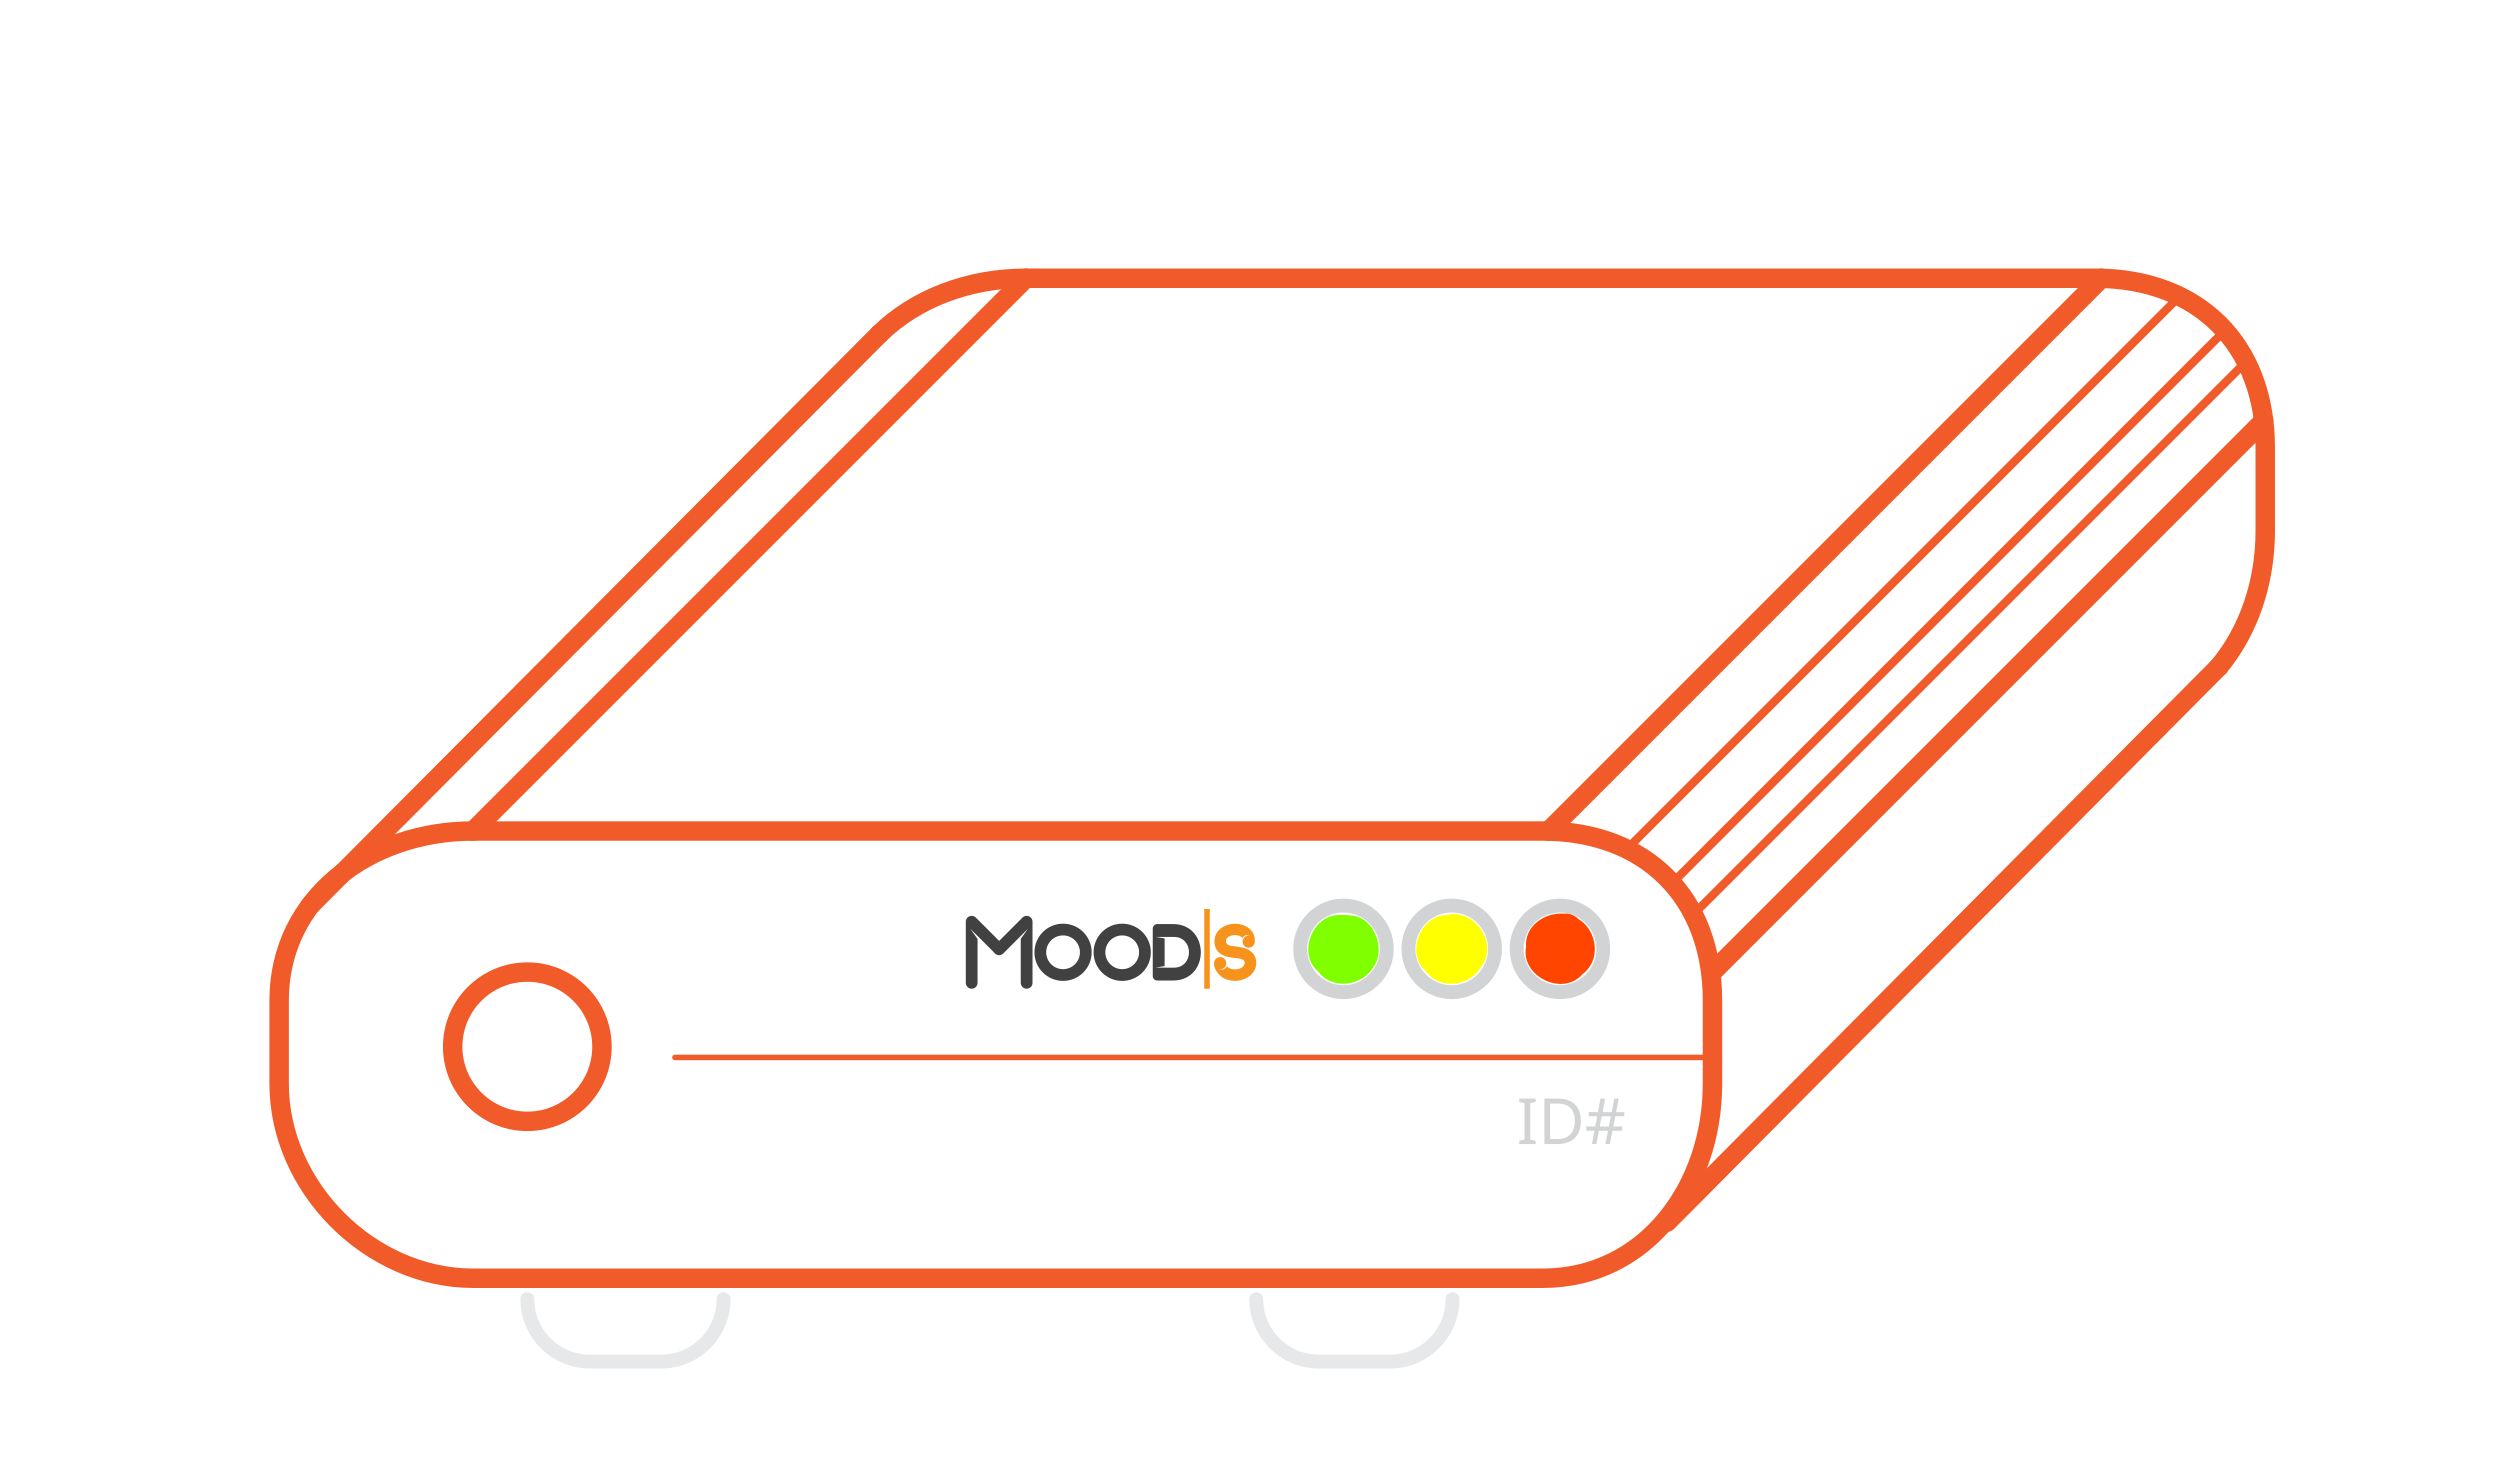
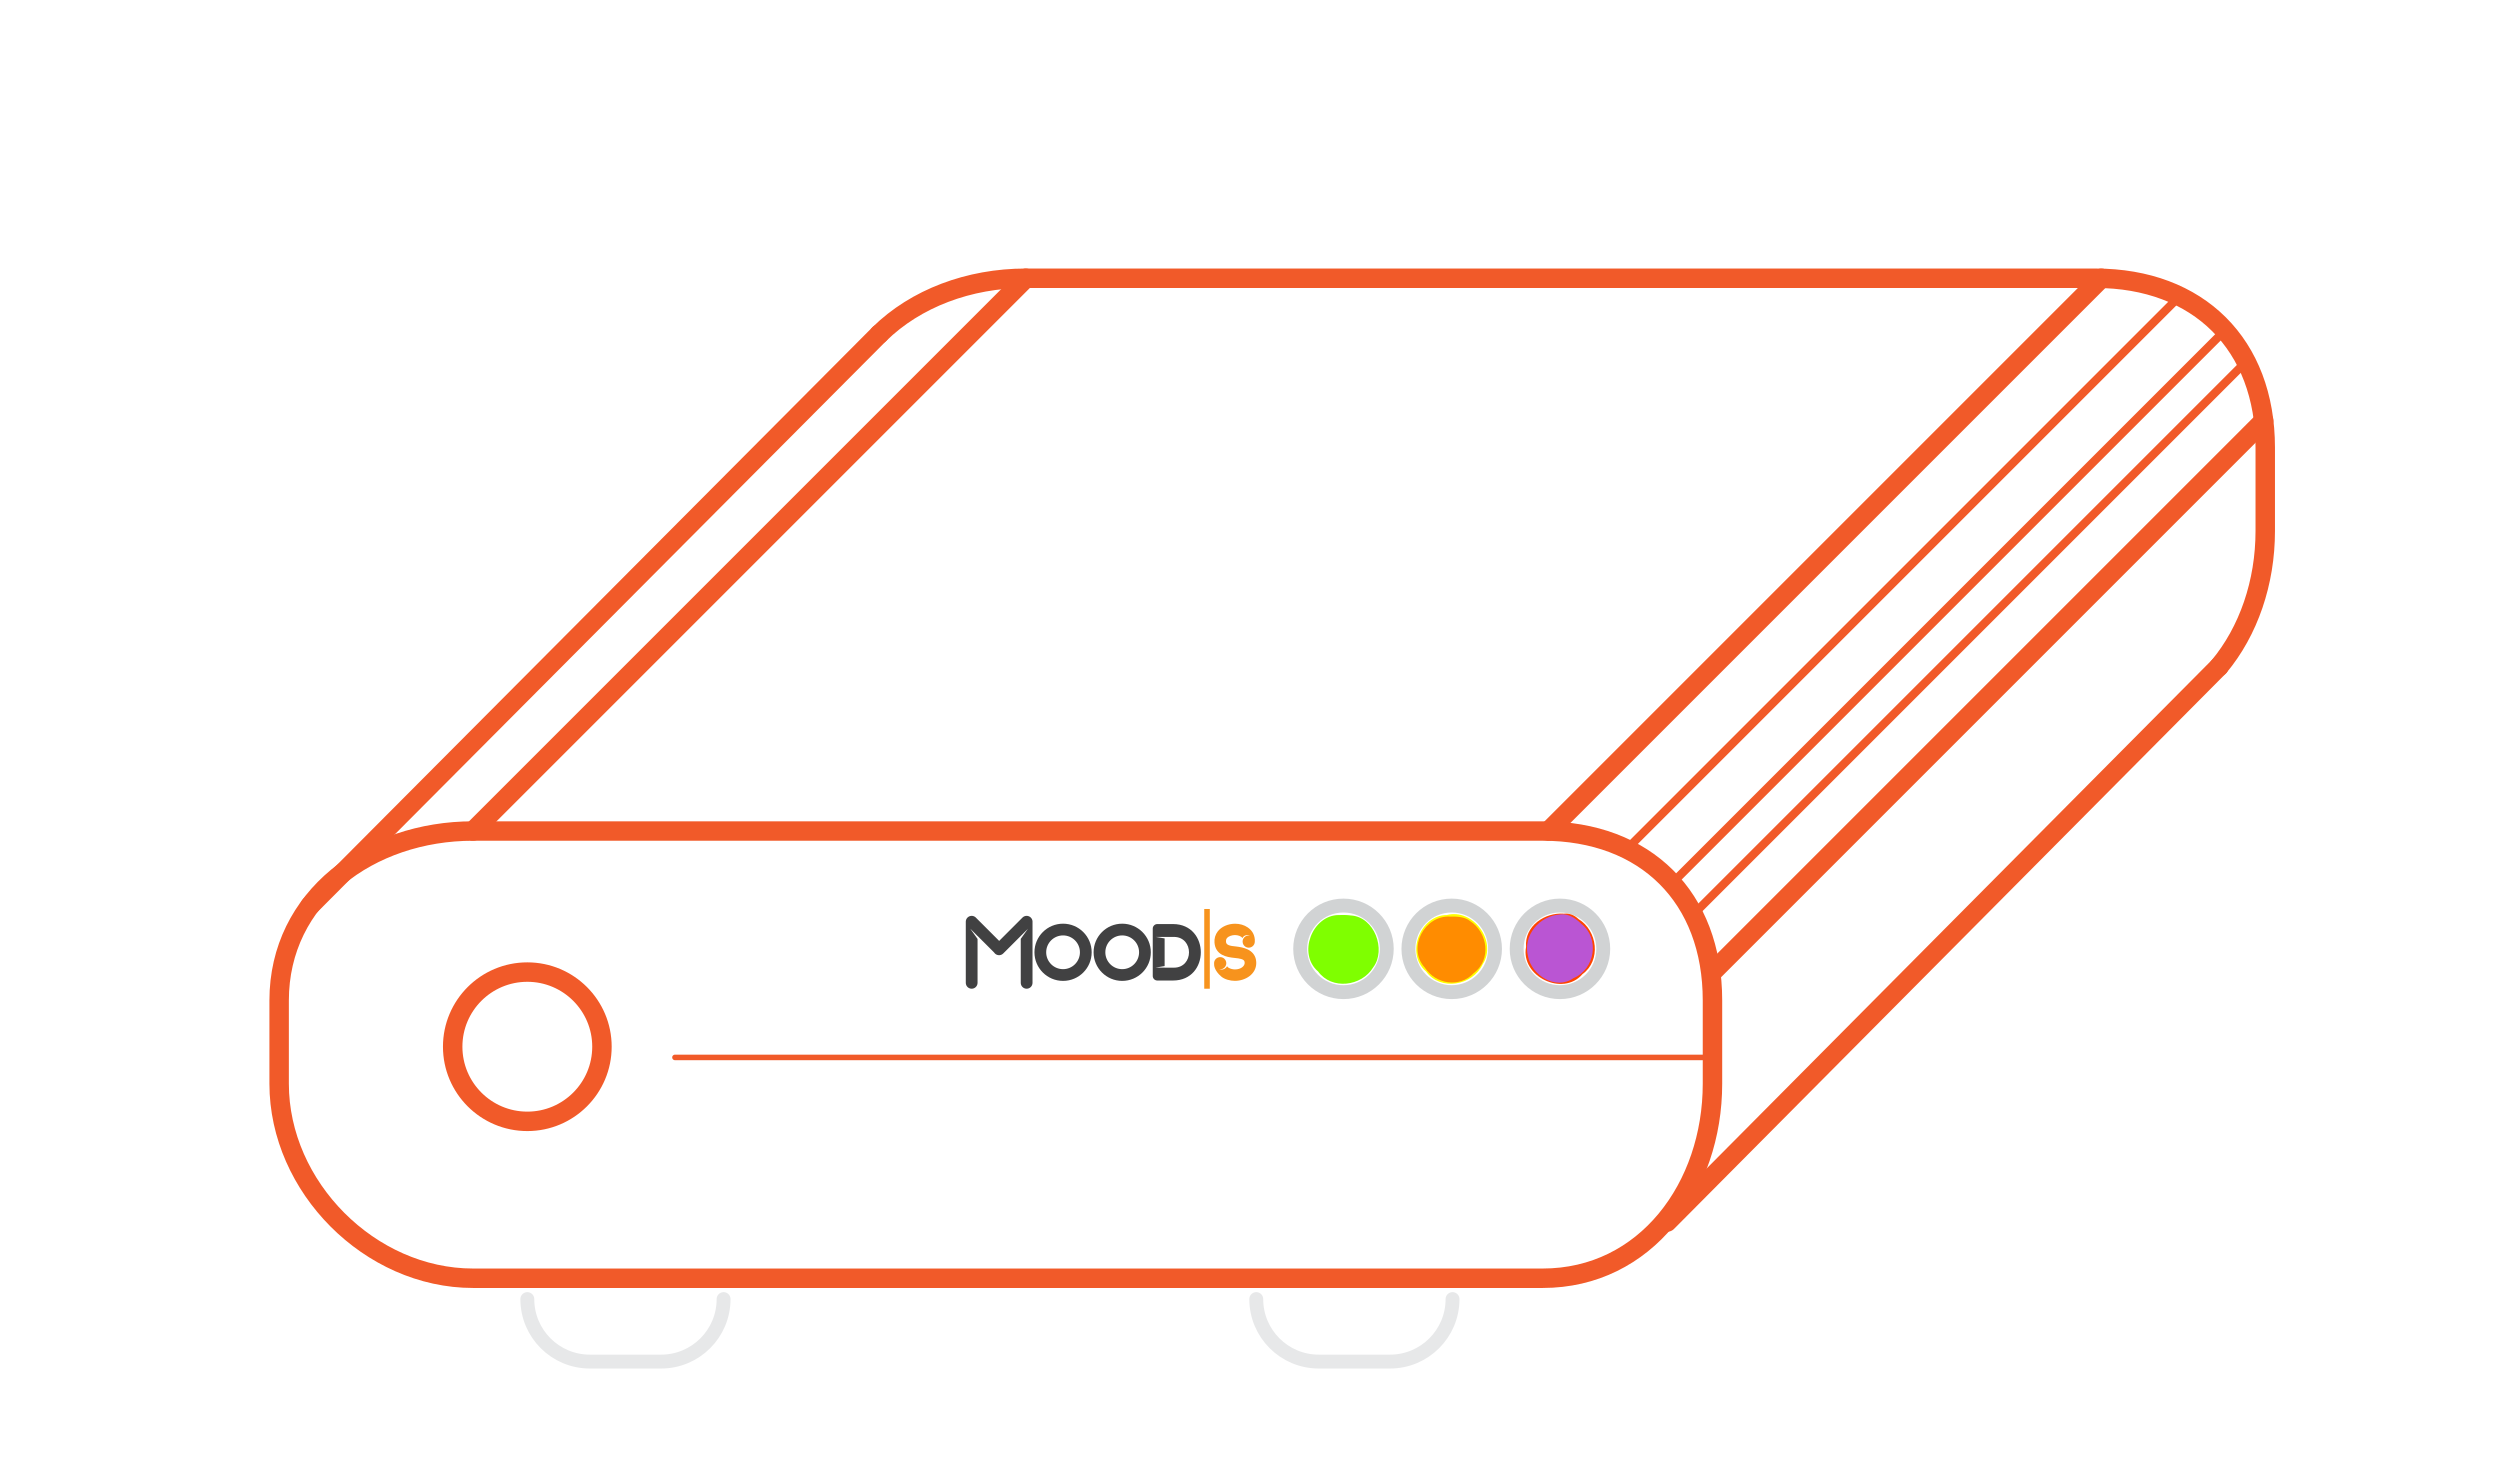
<svg xmlns="http://www.w3.org/2000/svg" version="1.1" id="svg2" xml:space="preserve" width="1200" height="700" viewBox="0 0 1200 700">
  <defs id="defs6">
    <clipPath clipPathUnits="userSpaceOnUse" id="clipPath94">
      <path d="M 0,1526 H 2048 V 0 H 0 Z" id="path92" />
    </clipPath>
    <clipPath clipPathUnits="userSpaceOnUse" id="clipPath194">
      <path d="M 0,1526 H 2048 V 0 H 0 Z" id="path192" />
    </clipPath>
  </defs>
  <g id="g10" transform="matrix(1.333333,0,0,-1.333333,-1496.978,1594.247)">
    <g id="g88" transform="translate(96.99153,32.33051)">
      <g id="g90" clip-path="url(#clipPath94)">
        <g id="g128" transform="translate(1408.444,814.4572)">
          <path d="m 0,0 c -3.355,0 -6.074,2.719 -6.074,6.073 0,3.355 2.719,6.073 6.074,6.073 3.354,0 6.073,-2.718 6.073,-6.073 C 6.073,2.719 3.354,0 0,0 m 0,16.372 c -5.689,0 -10.299,-4.611 -10.299,-10.299 0,-5.688 4.61,-10.299 10.299,-10.299 5.687,0 10.298,4.611 10.298,10.299 0,5.688 -4.611,10.299 -10.298,10.299" style="fill:#414142;fill-opacity:1;fill-rule:nonzero;stroke:none" id="path130" />
        </g>
        <g id="g132" transform="translate(1429.737,814.4572)">
          <path d="m 0,0 c -3.354,0 -6.073,2.719 -6.073,6.073 0,3.355 2.719,6.073 6.073,6.073 3.354,0 6.073,-2.718 6.073,-6.073 C 6.073,2.719 3.354,0 0,0 m 0,16.372 c -5.688,0 -10.299,-4.611 -10.299,-10.299 0,-5.688 4.611,-10.299 10.299,-10.299 5.688,0 10.299,4.611 10.299,10.299 0,5.688 -4.611,10.299 -10.299,10.299" style="fill:#414142;fill-opacity:1;fill-rule:nonzero;stroke:none" id="path134" />
        </g>
        <g id="g136" transform="translate(1448.35,814.9944)">
          <path d="m 0,0 h -3.342 v 0.028 h -3.262 l 3.262,0.549 v 9.95 l -3.262,0.549 h 6.029 l 0.001,-0.004 H 0 c 3.609,0 5.435,-2.785 5.435,-5.547 C 5.435,2.762 3.609,0 0,0 m -0.319,15.7 h -5.659 c -0.906,0 -1.641,-0.735 -1.641,-1.641 V -2.987 c 0,-0.906 0.735,-1.641 1.641,-1.641 h 5.659 c 6.659,0 10.003,5.06 10.003,10.15 0,5.089 -3.344,10.178 -10.003,10.178" style="fill:#414142;fill-opacity:1;fill-rule:nonzero;stroke:none" id="path138" />
        </g>
        <g id="g140" transform="translate(1397.446,831.6328)">
          <path d="m 0,0 c 0,0.014 -0.001,0.029 -0.003,0.043 -0.001,0.02 -0.002,0.04 -0.005,0.06 C -0.009,0.122 -0.012,0.141 -0.014,0.16 -0.016,0.175 -0.018,0.19 -0.02,0.205 -0.023,0.226 -0.026,0.246 -0.03,0.267 -0.032,0.281 -0.035,0.294 -0.037,0.307 -0.041,0.328 -0.046,0.348 -0.051,0.369 -0.054,0.382 -0.057,0.396 -0.06,0.408 -0.065,0.428 -0.071,0.448 -0.076,0.467 -0.08,0.481 -0.084,0.495 -0.088,0.509 -0.093,0.527 -0.099,0.544 -0.105,0.562 -0.11,0.578 -0.115,0.593 -0.121,0.608 -0.126,0.624 -0.132,0.64 -0.138,0.655 -0.145,0.672 -0.151,0.69 -0.159,0.707 -0.164,0.72 -0.17,0.733 -0.176,0.746 -0.184,0.765 -0.193,0.784 -0.201,0.803 -0.206,0.814 -0.212,0.824 -0.217,0.834 -0.228,0.855 -0.238,0.877 -0.25,0.897 -0.253,0.905 -0.258,0.913 -0.263,0.922 -0.275,0.944 -0.287,0.965 -0.301,0.987 -0.304,0.995 -0.309,1.001 -0.314,1.008 -0.327,1.03 -0.342,1.052 -0.356,1.075 -0.36,1.081 -0.365,1.086 -0.369,1.093 -0.384,1.115 -0.399,1.137 -0.416,1.159 -0.42,1.165 -0.425,1.17 -0.429,1.176 -0.445,1.197 -0.462,1.219 -0.479,1.24 -0.485,1.246 -0.49,1.252 -0.495,1.258 c -0.017,0.021 -0.033,0.04 -0.052,0.06 l -0.012,0.013 c -0.019,0.02 -0.038,0.041 -0.058,0.061 -0.021,0.021 -0.042,0.041 -0.064,0.061 -0.003,0.003 -0.006,0.006 -0.01,0.009 -0.02,0.019 -0.041,0.036 -0.061,0.053 C -0.758,1.52 -0.763,1.525 -0.769,1.53 -0.79,1.547 -0.812,1.565 -0.834,1.581 -0.839,1.585 -0.845,1.589 -0.85,1.593 -0.872,1.61 -0.895,1.626 -0.917,1.641 -0.923,1.645 -0.928,1.649 -0.934,1.652 -0.957,1.667 -0.979,1.682 -1.003,1.697 -1.008,1.701 -1.014,1.705 -1.021,1.708 -1.043,1.722 -1.067,1.735 -1.09,1.747 -1.096,1.751 -1.104,1.756 -1.111,1.76 -1.133,1.771 -1.155,1.782 -1.176,1.793 -1.186,1.798 -1.195,1.802 -1.205,1.807 -1.225,1.816 -1.245,1.826 -1.266,1.834 -1.277,1.84 -1.289,1.845 -1.301,1.85 -1.319,1.857 -1.338,1.865 -1.356,1.872 -1.371,1.877 -1.385,1.883 -1.399,1.888 -1.416,1.894 -1.432,1.9 -1.449,1.905 -1.466,1.91 -1.482,1.916 -1.499,1.921 -1.514,1.926 -1.53,1.93 -1.545,1.934 -1.563,1.939 -1.581,1.944 -1.6,1.948 -1.615,1.952 -1.629,1.955 -1.644,1.959 -1.663,1.963 -1.682,1.968 -1.701,1.972 -1.716,1.974 -1.732,1.977 -1.747,1.98 -1.766,1.983 -1.784,1.986 -1.802,1.989 -1.82,1.992 -1.839,1.994 -1.857,1.996 -1.872,1.998 -1.888,2 -1.905,2.002 c -0.025,0.002 -0.05,0.004 -0.074,0.006 -0.01,0 -0.02,10e-4 -0.029,10e-4 -0.071,0.004 -0.142,0.004 -0.213,0 -0.01,0 -0.02,-10e-4 -0.03,-0.002 C -2.275,2.006 -2.299,2.004 -2.324,2.002 -2.341,2 -2.357,1.998 -2.374,1.996 -2.391,1.994 -2.409,1.992 -2.426,1.989 -2.445,1.986 -2.464,1.982 -2.483,1.979 -2.498,1.977 -2.513,1.974 -2.527,1.972 -2.547,1.968 -2.567,1.963 -2.587,1.958 -2.601,1.955 -2.615,1.952 -2.628,1.949 -2.648,1.944 -2.667,1.939 -2.686,1.933 -2.7,1.929 -2.715,1.926 -2.729,1.921 -2.746,1.916 -2.764,1.91 -2.782,1.904 -2.797,1.898 -2.813,1.894 -2.828,1.889 -2.844,1.882 -2.859,1.877 -2.875,1.871 -2.892,1.864 -2.909,1.857 -2.926,1.851 -2.94,1.845 -2.953,1.839 -2.966,1.833 -2.985,1.825 -3.004,1.816 -3.022,1.807 -3.034,1.802 -3.045,1.796 -3.056,1.791 -3.075,1.781 -3.096,1.771 -3.116,1.761 -3.126,1.756 -3.135,1.75 -3.144,1.745 -3.165,1.733 -3.186,1.721 -3.206,1.709 -3.215,1.704 -3.222,1.699 -3.231,1.693 -3.252,1.68 -3.272,1.667 -3.293,1.654 -3.302,1.648 -3.31,1.642 -3.318,1.637 -3.338,1.623 -3.358,1.609 -3.377,1.594 -3.386,1.587 -3.396,1.58 -3.405,1.573 -3.422,1.559 -3.441,1.546 -3.458,1.531 -3.47,1.521 -3.482,1.511 -3.493,1.501 -3.508,1.488 -3.522,1.477 -3.536,1.464 -3.559,1.443 -3.581,1.421 -3.602,1.401 -3.606,1.397 -3.609,1.395 -3.612,1.392 l -8.396,-8.397 -8.396,8.397 c -0.012,0.011 -0.023,0.022 -0.035,0.033 -0.013,0.012 -0.026,0.026 -0.04,0.038 -0.016,0.015 -0.033,0.029 -0.05,0.043 -0.01,0.008 -0.018,0.017 -0.028,0.025 -0.019,0.015 -0.038,0.03 -0.057,0.044 -0.008,0.006 -0.016,0.013 -0.024,0.019 -0.02,0.015 -0.041,0.029 -0.062,0.044 -0.007,0.005 -0.015,0.01 -0.022,0.015 -0.021,0.014 -0.042,0.028 -0.063,0.041 -0.008,0.005 -0.017,0.01 -0.025,0.015 -0.02,0.012 -0.041,0.024 -0.062,0.036 -0.009,0.005 -0.018,0.011 -0.029,0.016 -0.019,0.01 -0.039,0.02 -0.058,0.03 -0.013,0.005 -0.023,0.011 -0.035,0.017 -0.018,0.008 -0.037,0.016 -0.055,0.024 -0.013,0.007 -0.027,0.013 -0.041,0.019 -0.016,0.006 -0.033,0.013 -0.05,0.019 -0.016,0.006 -0.032,0.012 -0.048,0.019 -0.015,0.005 -0.029,0.009 -0.044,0.014 -0.019,0.007 -0.038,0.013 -0.056,0.018 -0.014,0.005 -0.026,0.008 -0.039,0.012 -0.021,0.005 -0.041,0.011 -0.061,0.016 -0.012,0.003 -0.025,0.006 -0.038,0.009 -0.021,0.005 -0.042,0.01 -0.064,0.014 -0.012,0.002 -0.025,0.004 -0.038,0.006 -0.021,0.004 -0.042,0.008 -0.063,0.011 -0.015,0.002 -0.029,0.004 -0.044,0.005 -0.019,0.003 -0.038,0.006 -0.058,0.008 -0.02,0.002 -0.039,0.002 -0.059,0.004 -0.015,0.002 -0.029,0.002 -0.045,0.003 -0.07,0.004 -0.14,0.004 -0.21,0 C -22.021,2.008 -22.036,2.008 -22.052,2.006 -22.071,2.004 -22.091,2.004 -22.11,2.002 -22.129,2 -22.149,1.997 -22.168,1.994 -22.183,1.993 -22.198,1.991 -22.212,1.989 -22.233,1.986 -22.255,1.982 -22.276,1.978 -22.289,1.976 -22.301,1.974 -22.313,1.972 -22.335,1.968 -22.356,1.963 -22.378,1.958 -22.39,1.955 -22.403,1.952 -22.415,1.949 -22.435,1.944 -22.455,1.938 -22.476,1.933 -22.489,1.929 -22.502,1.926 -22.515,1.921 -22.534,1.916 -22.552,1.91 -22.571,1.903 -22.585,1.898 -22.6,1.894 -22.615,1.889 -22.631,1.882 -22.648,1.876 -22.664,1.87 -22.68,1.864 -22.696,1.857 -22.713,1.851 -22.727,1.845 -22.741,1.839 -22.755,1.832 -22.773,1.824 -22.791,1.816 -22.809,1.808 -22.82,1.802 -22.832,1.796 -22.844,1.791 c -0.02,-0.01 -0.04,-0.02 -0.059,-0.03 -0.009,-0.005 -0.019,-0.011 -0.029,-0.016 -0.02,-0.012 -0.041,-0.024 -0.061,-0.036 -0.008,-0.005 -0.017,-0.01 -0.024,-0.015 -0.022,-0.013 -0.043,-0.027 -0.064,-0.041 -0.008,-0.005 -0.015,-0.01 -0.023,-0.015 -0.02,-0.015 -0.04,-0.029 -0.061,-0.044 -0.008,-0.006 -0.016,-0.013 -0.024,-0.019 -0.019,-0.014 -0.038,-0.029 -0.057,-0.044 -0.009,-0.008 -0.018,-0.017 -0.028,-0.025 -0.017,-0.014 -0.033,-0.028 -0.051,-0.043 -0.012,-0.012 -0.026,-0.026 -0.039,-0.038 -0.012,-0.011 -0.024,-0.022 -0.034,-0.033 -0.013,-0.012 -0.023,-0.024 -0.034,-0.035 -0.012,-0.013 -0.025,-0.026 -0.038,-0.04 -0.015,-0.016 -0.029,-0.033 -0.043,-0.05 -0.009,-0.01 -0.017,-0.018 -0.025,-0.028 -0.015,-0.019 -0.03,-0.038 -0.044,-0.057 -0.006,-0.008 -0.013,-0.016 -0.019,-0.024 -0.015,-0.021 -0.029,-0.041 -0.043,-0.061 -0.006,-0.008 -0.011,-0.015 -0.016,-0.023 -0.015,-0.021 -0.027,-0.042 -0.041,-0.063 -0.004,-0.008 -0.01,-0.016 -0.015,-0.025 -0.012,-0.02 -0.024,-0.041 -0.035,-0.062 -0.006,-0.009 -0.011,-0.019 -0.017,-0.028 -0.01,-0.019 -0.02,-0.04 -0.029,-0.059 C -23.803,0.825 -23.809,0.814 -23.815,0.802 -23.823,0.784 -23.831,0.766 -23.839,0.748 -23.845,0.734 -23.852,0.72 -23.858,0.706 -23.865,0.69 -23.871,0.674 -23.877,0.657 -23.883,0.641 -23.89,0.624 -23.895,0.608 -23.9,0.593 -23.905,0.579 -23.91,0.565 c -0.006,-0.019 -0.013,-0.038 -0.018,-0.057 -0.004,-0.013 -0.008,-0.026 -0.011,-0.039 -0.006,-0.02 -0.012,-0.041 -0.017,-0.062 -0.003,-0.011 -0.005,-0.024 -0.008,-0.035 -0.005,-0.022 -0.01,-0.044 -0.014,-0.066 -0.003,-0.012 -0.005,-0.024 -0.007,-0.036 -0.004,-0.022 -0.008,-0.044 -0.011,-0.065 -0.003,-0.014 -0.003,-0.028 -0.005,-0.041 -0.003,-0.021 -0.006,-0.041 -0.008,-0.062 -0.002,-0.018 -0.003,-0.036 -0.004,-0.054 -10e-4,-0.016 -0.003,-0.032 -0.003,-0.049 -0.002,-0.034 -0.003,-0.069 -0.003,-0.104 v -21.994 c 0,-1.17 0.948,-2.118 2.117,-2.118 1.17,0 2.118,0.948 2.118,2.118 v 15.798 l -2.627,3.691 2.627,-2.627 v 0.019 l 5.968,-5.968 c 0.079,-0.122 0.172,-0.236 0.278,-0.343 0.828,-0.827 2.168,-0.827 2.995,0 l 0.835,0.835 5.476,5.476 2.608,2.608 -2.608,-3.663 v -15.826 c 0,-1.17 0.949,-2.118 2.117,-2.118 1.17,0 2.118,0.948 2.118,2.118 V -0.106 C 0.003,-0.071 0.002,-0.035 0,0" style="fill:#414142;fill-opacity:1;fill-rule:nonzero;stroke:none" id="path142" />
        </g>
        <g id="g144" transform="translate(1460.27,836.119)">
          <path d="M 0,0 V -28.703" style="fill:none;stroke:#f7931d;stroke-width:2;stroke-linecap:butt;stroke-linejoin:miter;stroke-miterlimit:10;stroke-dasharray:none;stroke-opacity:1" id="path146" />
        </g>
        <g id="g148" transform="translate(1477.849,818.0535)">
          <path d="M 0,0 -0.003,0.014 -0.006,0.027 C -0.38,1.579 -1.369,2.751 -2.944,3.51 -4.272,4.15 -5.795,4.404 -7.108,4.568 L -7.119,4.57 H -7.13 c -1.04,0.097 -1.955,0.2 -2.635,0.478 -0.65,0.265 -0.945,0.63 -0.986,1.223 l -0.001,0.004 V 6.28 c -0.029,0.35 0,0.851 0.308,1.247 0.633,0.814 1.893,1.127 2.86,1.147 0.022,0 0.046,0 0.072,0 1.082,0 2.179,-0.364 2.691,-1.073 0.318,0.716 1.033,1.092 1.837,1.092 0.306,0 0.592,-0.076 0.845,-0.208 -0.14,0.029 -0.285,0.044 -0.434,0.044 -1.212,0 -2.196,-0.984 -2.196,-2.196 0,-0.18 0.024,-0.354 0.066,-0.521 0,-0.005 0.002,-0.01 0.003,-0.015 0.24,-0.954 1.1,-1.661 2.127,-1.661 1.173,0 2.129,0.92 2.191,2.077 0.034,0.292 0.035,0.598 0.007,0.902 -0.186,2.002 -1.142,3.349 -2.586,4.339 -1.228,0.843 -2.829,1.306 -4.504,1.306 -2.541,0 -4.938,-1.063 -6.256,-2.774 C -14.6,8.843 -15.014,7.4 -14.888,5.919 h 0.003 c 0.158,-1.978 1.069,-3.434 2.71,-4.329 1.367,-0.744 3.011,-0.994 4.585,-1.153 1.733,-0.173 3.305,-0.403 3.507,-1.298 0.042,-0.187 0.063,-0.352 0.063,-0.487 0,-1.128 -1.338,-2.345 -3.498,-2.345 -0.785,0 -1.627,0.217 -2.253,0.579 -0.203,0.117 -0.403,0.311 -0.588,0.567 -0.389,-0.727 -1.156,-1.221 -2.038,-1.221 -0.284,0 -0.555,0.054 -0.806,0.148 0.118,-0.02 0.239,-0.033 0.362,-0.033 1.043,0 1.914,0.728 2.138,1.702 v 0 c 0.018,0.077 0.032,0.155 0.042,0.234 0,0.004 10e-4,0.008 10e-4,0.008 0.01,0.085 0.015,0.168 0.015,0.252 0,1.213 -0.983,2.197 -2.196,2.197 -0.063,0 -0.126,-0.005 -0.189,-0.01 -0.058,-0.006 -0.117,-0.013 -0.173,-0.023 v 0 c -1.04,-0.173 -1.833,-1.075 -1.833,-2.164 0,-0.045 0.003,-0.09 0.006,-0.134 -0.046,-0.636 0.076,-2.481 2.541,-4.63 1.213,-1.058 3.28,-1.585 4.943,-1.585 3.781,0 7.694,2.405 7.694,6.431 C 0.148,-0.972 0.094,-0.47 0,0" style="fill:#f7931d;fill-opacity:1;fill-rule:nonzero;stroke:none" id="path150" />
        </g>
        <g id="g152" transform="translate(1242.445,786.5461)">
          <path d="m 0,0 c 0,-14.842 -12.039,-26.878 -26.858,-26.878 -14.849,0 -26.878,12.036 -26.878,26.878 0,14.842 12.029,26.86 26.878,26.86 C -12.039,26.86 0,14.842 0,0 Z" style="fill:none;stroke:#f15a29;stroke-width:7;stroke-linecap:round;stroke-linejoin:round;stroke-miterlimit:10;stroke-dasharray:none;stroke-opacity:1" id="path154" />
        </g>
        <g id="g156" transform="translate(1286.233,695.685)">
          <path d="m 0,0 v 0 c 0,-12.426 -10.074,-22.5 -22.5,-22.5 h -25.656 c -12.427,0 -22.5,10.074 -22.5,22.5" style="fill:none;stroke:#e7e8e9;stroke-width:5;stroke-linecap:round;stroke-linejoin:round;stroke-miterlimit:10;stroke-dasharray:none;stroke-opacity:1" id="path158" />
        </g>
        <g id="g160" transform="translate(1548.653,695.685)">
          <path d="m 0,0 v 0 c 0,-12.426 -10.073,-22.5 -22.5,-22.5 h -25.656 c -12.427,0 -22.5,10.074 -22.5,22.5" style="fill:none;stroke:#e7e8e9;stroke-width:5;stroke-linecap:round;stroke-linejoin:round;stroke-miterlimit:10;stroke-dasharray:none;stroke-opacity:1" id="path162" />
        </g>
        <g id="g164" transform="translate(1524.98,821.7666)">
          <path d="m 0,0 c 0,-8.599 -6.972,-15.586 -15.596,-15.586 -8.615,0 -15.578,6.987 -15.578,15.586 0,8.619 6.963,15.587 15.578,15.587 C -6.972,15.587 0,8.619 0,0 Z" style="fill:none;stroke:#d1d3d4;stroke-width:5;stroke-linecap:butt;stroke-linejoin:miter;stroke-miterlimit:10;stroke-dasharray:none;stroke-opacity:1" id="path166" />
        </g>
        <g id="g168" transform="translate(1563.946,821.7666)">
          <path d="m 0,0 c 0,-8.599 -6.972,-15.586 -15.596,-15.586 -8.614,0 -15.578,6.987 -15.578,15.586 0,8.619 6.964,15.587 15.578,15.587 C -6.972,15.587 0,8.619 0,0 Z" style="fill:none;stroke:#d1d3d4;stroke-width:5;stroke-linecap:butt;stroke-linejoin:miter;stroke-miterlimit:10;stroke-dasharray:none;stroke-opacity:1" id="path170" />
        </g>
        <g id="g172" transform="translate(1602.912,821.7666)">
          <path d="m 0,0 c 0,-8.599 -6.972,-15.586 -15.596,-15.586 -8.615,0 -15.578,6.987 -15.578,15.586 0,8.619 6.963,15.587 15.578,15.587 C -6.972,15.587 0,8.619 0,0 Z" style="fill:none;stroke:#d1d3d4;stroke-width:5;stroke-linecap:butt;stroke-linejoin:miter;stroke-miterlimit:10;stroke-dasharray:none;stroke-opacity:1" id="path174" />
        </g>
        <g id="g176" transform="translate(1642.233,773.1912)">
          <path d="M 0,0 C 0,-37.141 -24.02,-70.006 -61.13,-70.006 H -446.193 C -483.303,-70.006 -516,-37.141 -516,0 v 30.004 c 0,37.14 32.697,60.99 69.807,60.99 H -61.13 C -24.02,90.994 0,67.144 0,30.004 Z" style="fill:none;stroke:#f15a29;stroke-width:7;stroke-linecap:round;stroke-linejoin:round;stroke-miterlimit:10;stroke-dasharray:none;stroke-opacity:1" id="path178" />
        </g>
        <g id="g180" transform="translate(1268.733,782.685)">
          <path d="M 0,0 H 370" style="fill:none;stroke:#f15a29;stroke-width:2;stroke-linecap:round;stroke-linejoin:round;stroke-miterlimit:10;stroke-dasharray:none;stroke-opacity:1" id="path182" />
        </g>
      </g>
    </g>
-     <text transform="scale(1,-1)" style="font-variant:normal;font-weight:normal;font-stretch:normal;font-size:22.929px;font-family:MeganoOT-Regular;-inkscape-font-specification:MeganoOT-Regular;writing-mode:lr-tb;fill:#d1d3d4;fill-opacity:1;fill-rule:nonzero;stroke:none" id="text186" x="1668.73" y="-783.824">
-       <tspan x="1668.73 1675.127 1690.994" y="-783.824" id="tspan184">ID#</tspan>
-     </text>
    <g id="g188" transform="translate(96.99153,32.33051)">
      <g id="g190" clip-path="url(#clipPath194)">
        <g id="g196" transform="translate(1342.317,1043.101)">
          <path d="m 0,0 c 13.039,12.795 32.207,20.084 52.724,20.084 h 385.062 c 37.111,0 61.13,-23.849 61.13,-60.99 V -70.91 c 0,-18.57 -6.005,-36.01 -16.649,-48.807" style="fill:none;stroke:#f15a29;stroke-width:7;stroke-linecap:round;stroke-linejoin:round;stroke-miterlimit:10;stroke-dasharray:none;stroke-opacity:1" id="path198" />
        </g>
        <g id="g200" transform="translate(1196.041,864.185)">
          <path d="M 0,0 199,199" style="fill:none;stroke:#f15a29;stroke-width:7;stroke-linecap:round;stroke-linejoin:round;stroke-miterlimit:10;stroke-dasharray:none;stroke-opacity:1" id="path202" />
        </g>
        <g id="g204" transform="translate(1583.233,864.185)">
          <path d="M 0,0 199,199" style="fill:none;stroke:#f15a29;stroke-width:7;stroke-linecap:round;stroke-linejoin:round;stroke-miterlimit:10;stroke-dasharray:none;stroke-opacity:1" id="path206" />
        </g>
        <g id="g208" transform="translate(1642.233,813.4059)">
          <path d="M 0,0 198.428,198.428" style="fill:none;stroke:#f15a29;stroke-width:7;stroke-linecap:round;stroke-linejoin:round;stroke-miterlimit:10;stroke-dasharray:none;stroke-opacity:1" id="path210" />
        </g>
        <g id="g212" transform="translate(1635.467,834.2955)">
          <path d="M 0,0 198.428,198.428" style="fill:none;stroke:#f15a29;stroke-width:3;stroke-linecap:round;stroke-linejoin:round;stroke-miterlimit:10;stroke-dasharray:none;stroke-opacity:1" id="path214" />
        </g>
        <g id="g216" transform="translate(1627.689,845.3889)">
          <path d="M 0,0 196.77,196.77" style="fill:none;stroke:#f15a29;stroke-width:3;stroke-linecap:round;stroke-linejoin:round;stroke-miterlimit:10;stroke-dasharray:none;stroke-opacity:1" id="path218" />
        </g>
        <g id="g220" transform="translate(1611.739,858.0239)">
          <path d="M 0,0 198.428,198.428" style="fill:none;stroke:#f15a29;stroke-width:3;stroke-linecap:round;stroke-linejoin:round;stroke-miterlimit:10;stroke-dasharray:none;stroke-opacity:1" id="path222" />
        </g>
        <g id="g224" transform="translate(1137.41,837.3537)">
          <path d="M 0,0 204.908,205.747" style="fill:none;stroke:#f15a29;stroke-width:7;stroke-linecap:round;stroke-linejoin:round;stroke-miterlimit:10;stroke-dasharray:none;stroke-opacity:1" id="path226" />
        </g>
        <g id="g228" transform="translate(1625.906,723.4089)">
          <path d="M 0,0 198.679,199.975" style="fill:none;stroke:#f15a29;stroke-width:7;stroke-linecap:round;stroke-linejoin:round;stroke-miterlimit:10;stroke-dasharray:none;stroke-opacity:1" id="path230" />
        </g>
      </g>
    </g>
    <path style="fill:#7fff00;stroke-width:1.524" d="m 642.499,439.224 c -12.647,0.129 -19.779,18.63 -9.817,27.061 6.522,9.047 20.91,7.212 26.466,-1.968 6.374,-8.382 0.545,-24.329 -10.767,-24.9 -1.949,-0.275 -3.919,-0.247 -5.882,-0.193 z" id="path63" transform="matrix(0.75,0,0,-0.75,1122.733,1195.685)" />
    <path style="fill:#ffff00;stroke-width:1.524" d="m 694.422,439.221 c -12.703,0.025 -19.915,18.608 -9.921,27.064 6.899,9.601 22.343,6.863 27.174,-3.411 7.19,-10.957 -4.515,-26.991 -17.253,-23.653 z" id="path65" transform="matrix(0.75,0,0,-0.75,1122.733,1195.685)" />
    <path style="fill:#ff4500;stroke-width:1.524" d="m 750.732,438.557 c -9.254,-0.686 -19.052,5.905 -18.214,15.961 -2.746,14.103 17.67,24.098 27.082,13.062 9.047,-6.522 7.212,-20.91 -1.968,-26.466 -1.832,-1.819 -4.304,-2.835 -6.9,-2.557 z" id="path67" transform="matrix(0.75,0,0,-0.75,1122.733,1195.685)" />
+     <path style="fill:#ff8c00;stroke-width:1.524" d="m 696.089,439.962 c -12.322,-0.739 -20.775,15.16 -12.181,24.46 5.185,8.015 16.707,9.901 23.453,2.703 8.63,-6.437 6.856,-19.467 -1.762,-25.052 -2.684,-2.107 -6.262,-2.15 -9.511,-2.11 z" id="path66" transform="matrix(0.75,0,0,-0.75,1122.733,1195.685)" />
+     <path style="fill:#ba55d3;stroke-width:1.524" d="m 748.863,438.929 c -9.98,0.696 -17.959,10.006 -15.419,20.051 1.679,9.102 13.289,16.54 21.775,10.561 10.42,-4.254 12.776,-19.21 3.766,-26.127 -2.658,-2.656 -6.187,-4.975 -10.121,-4.486 z" id="path68" transform="matrix(0.75,0,0,-0.75,1122.733,1195.685)" />
  </g>
</svg>
